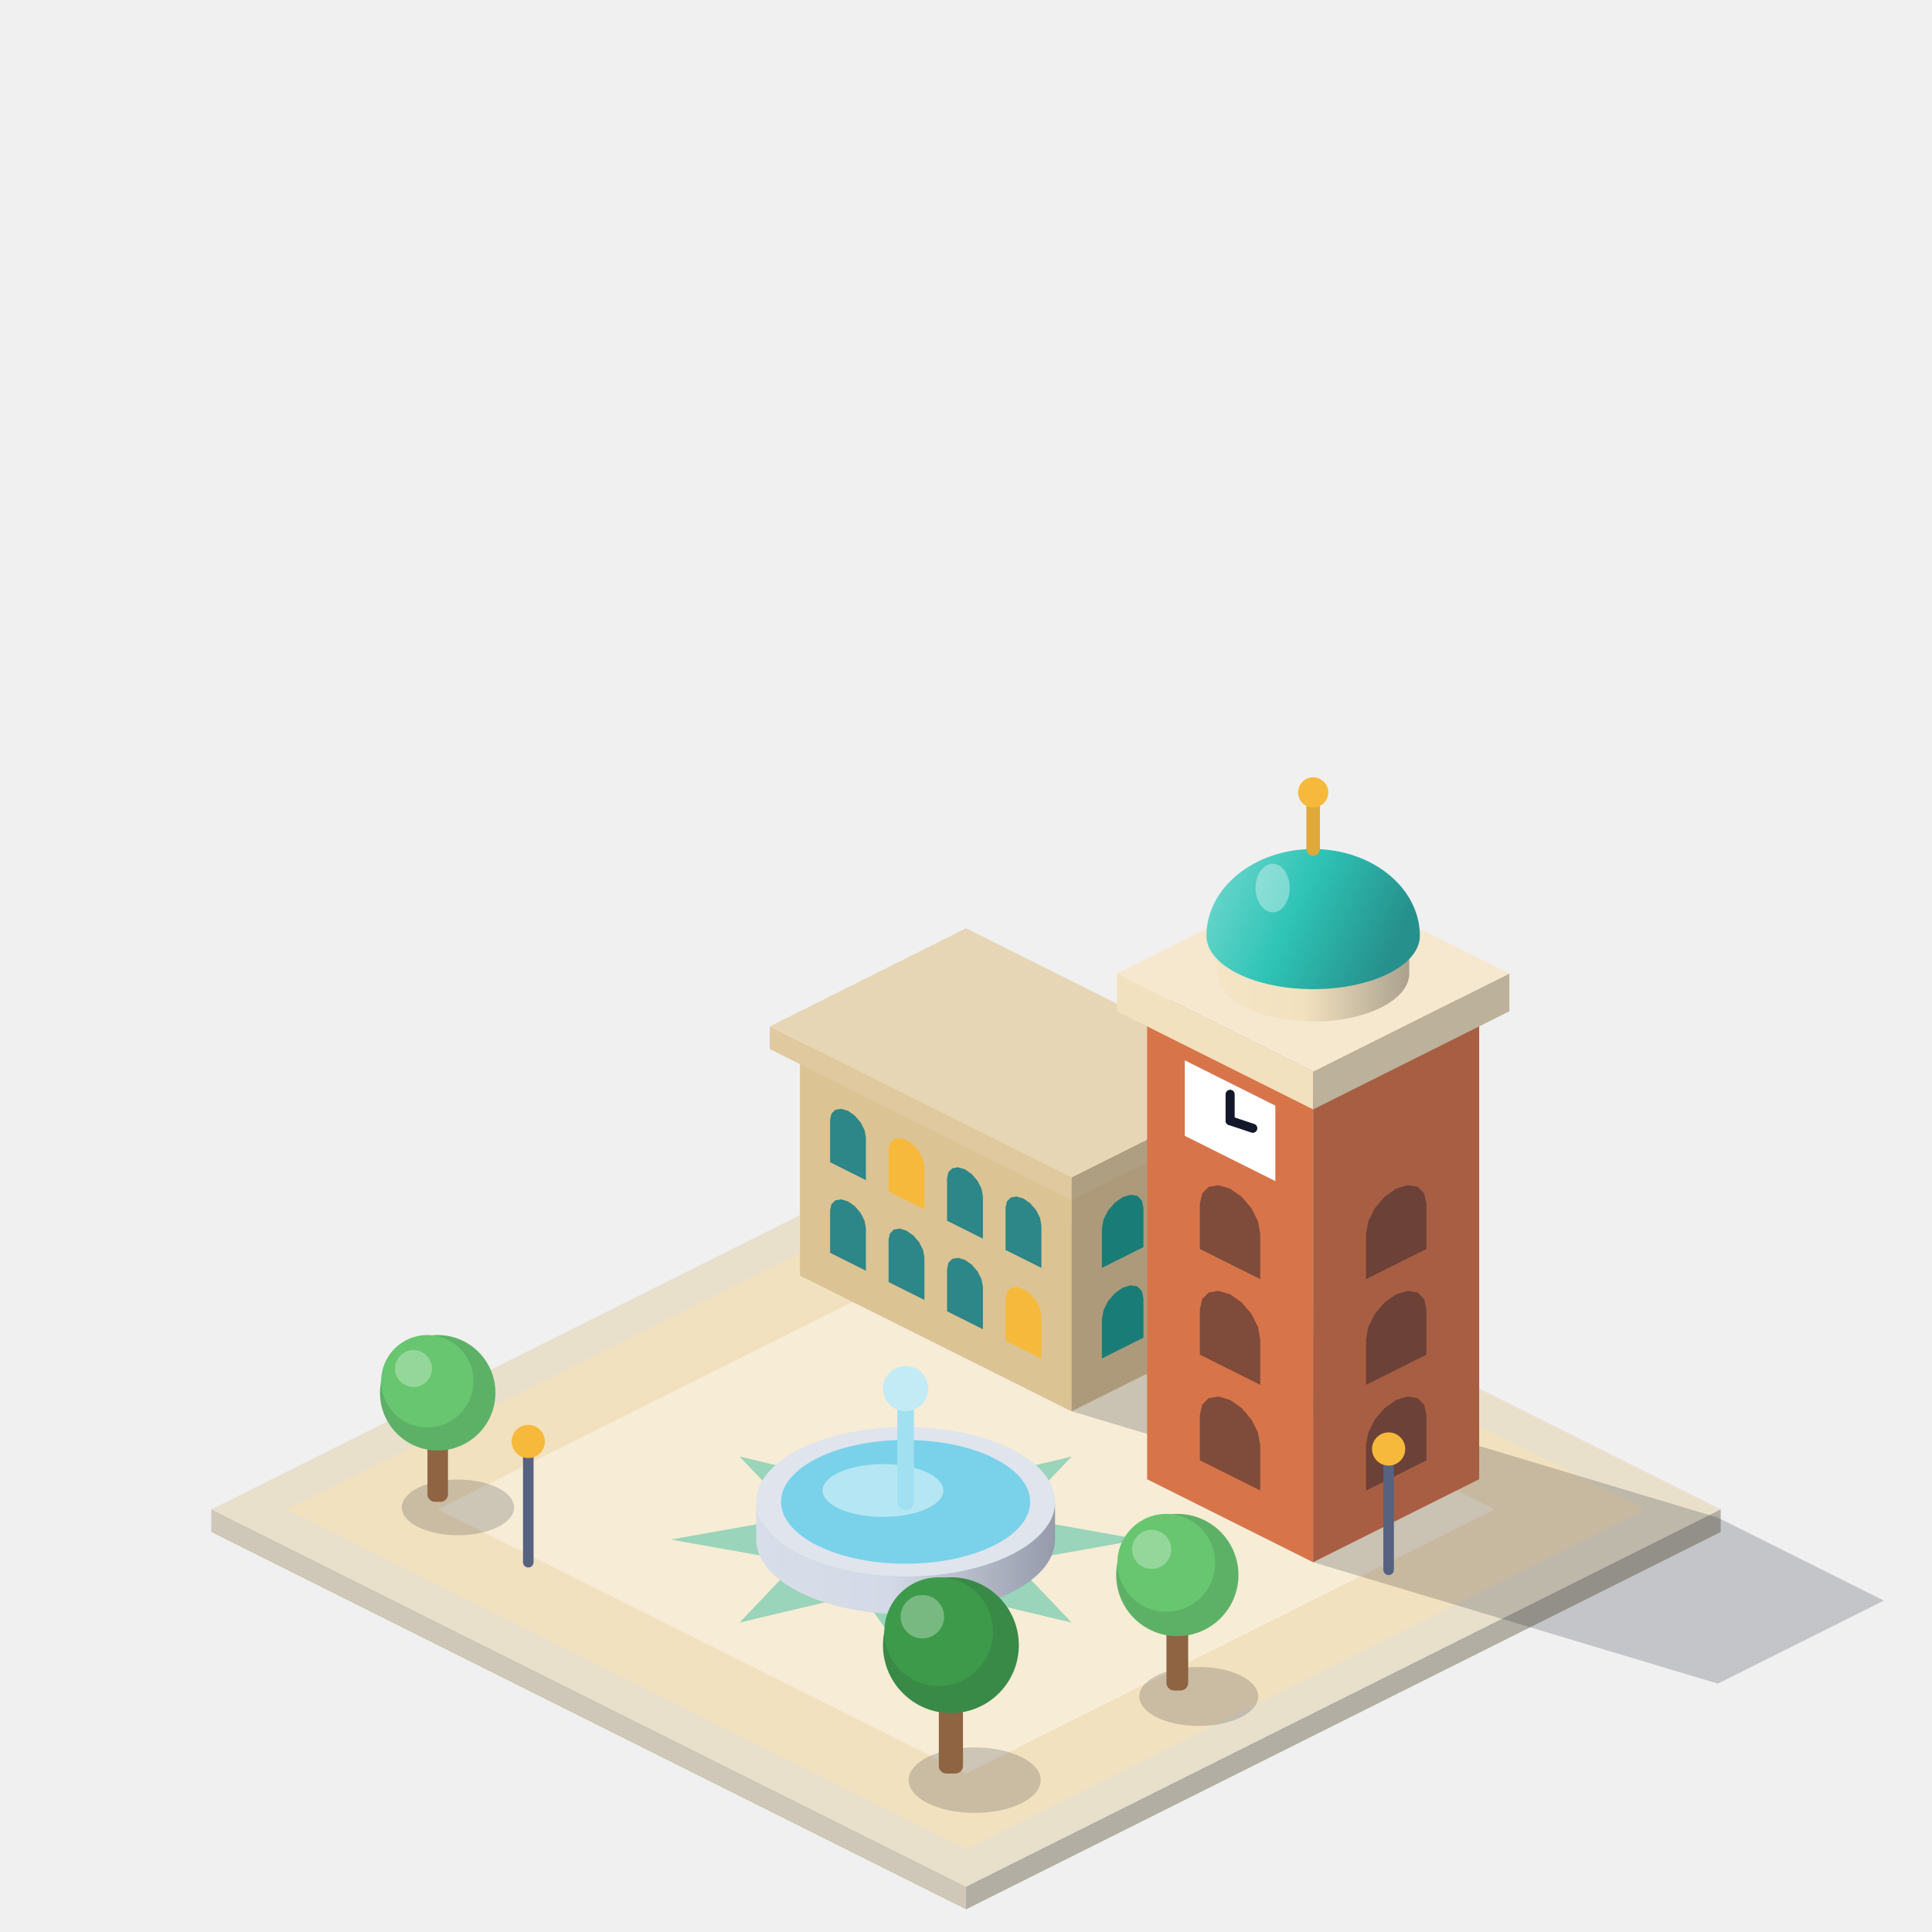
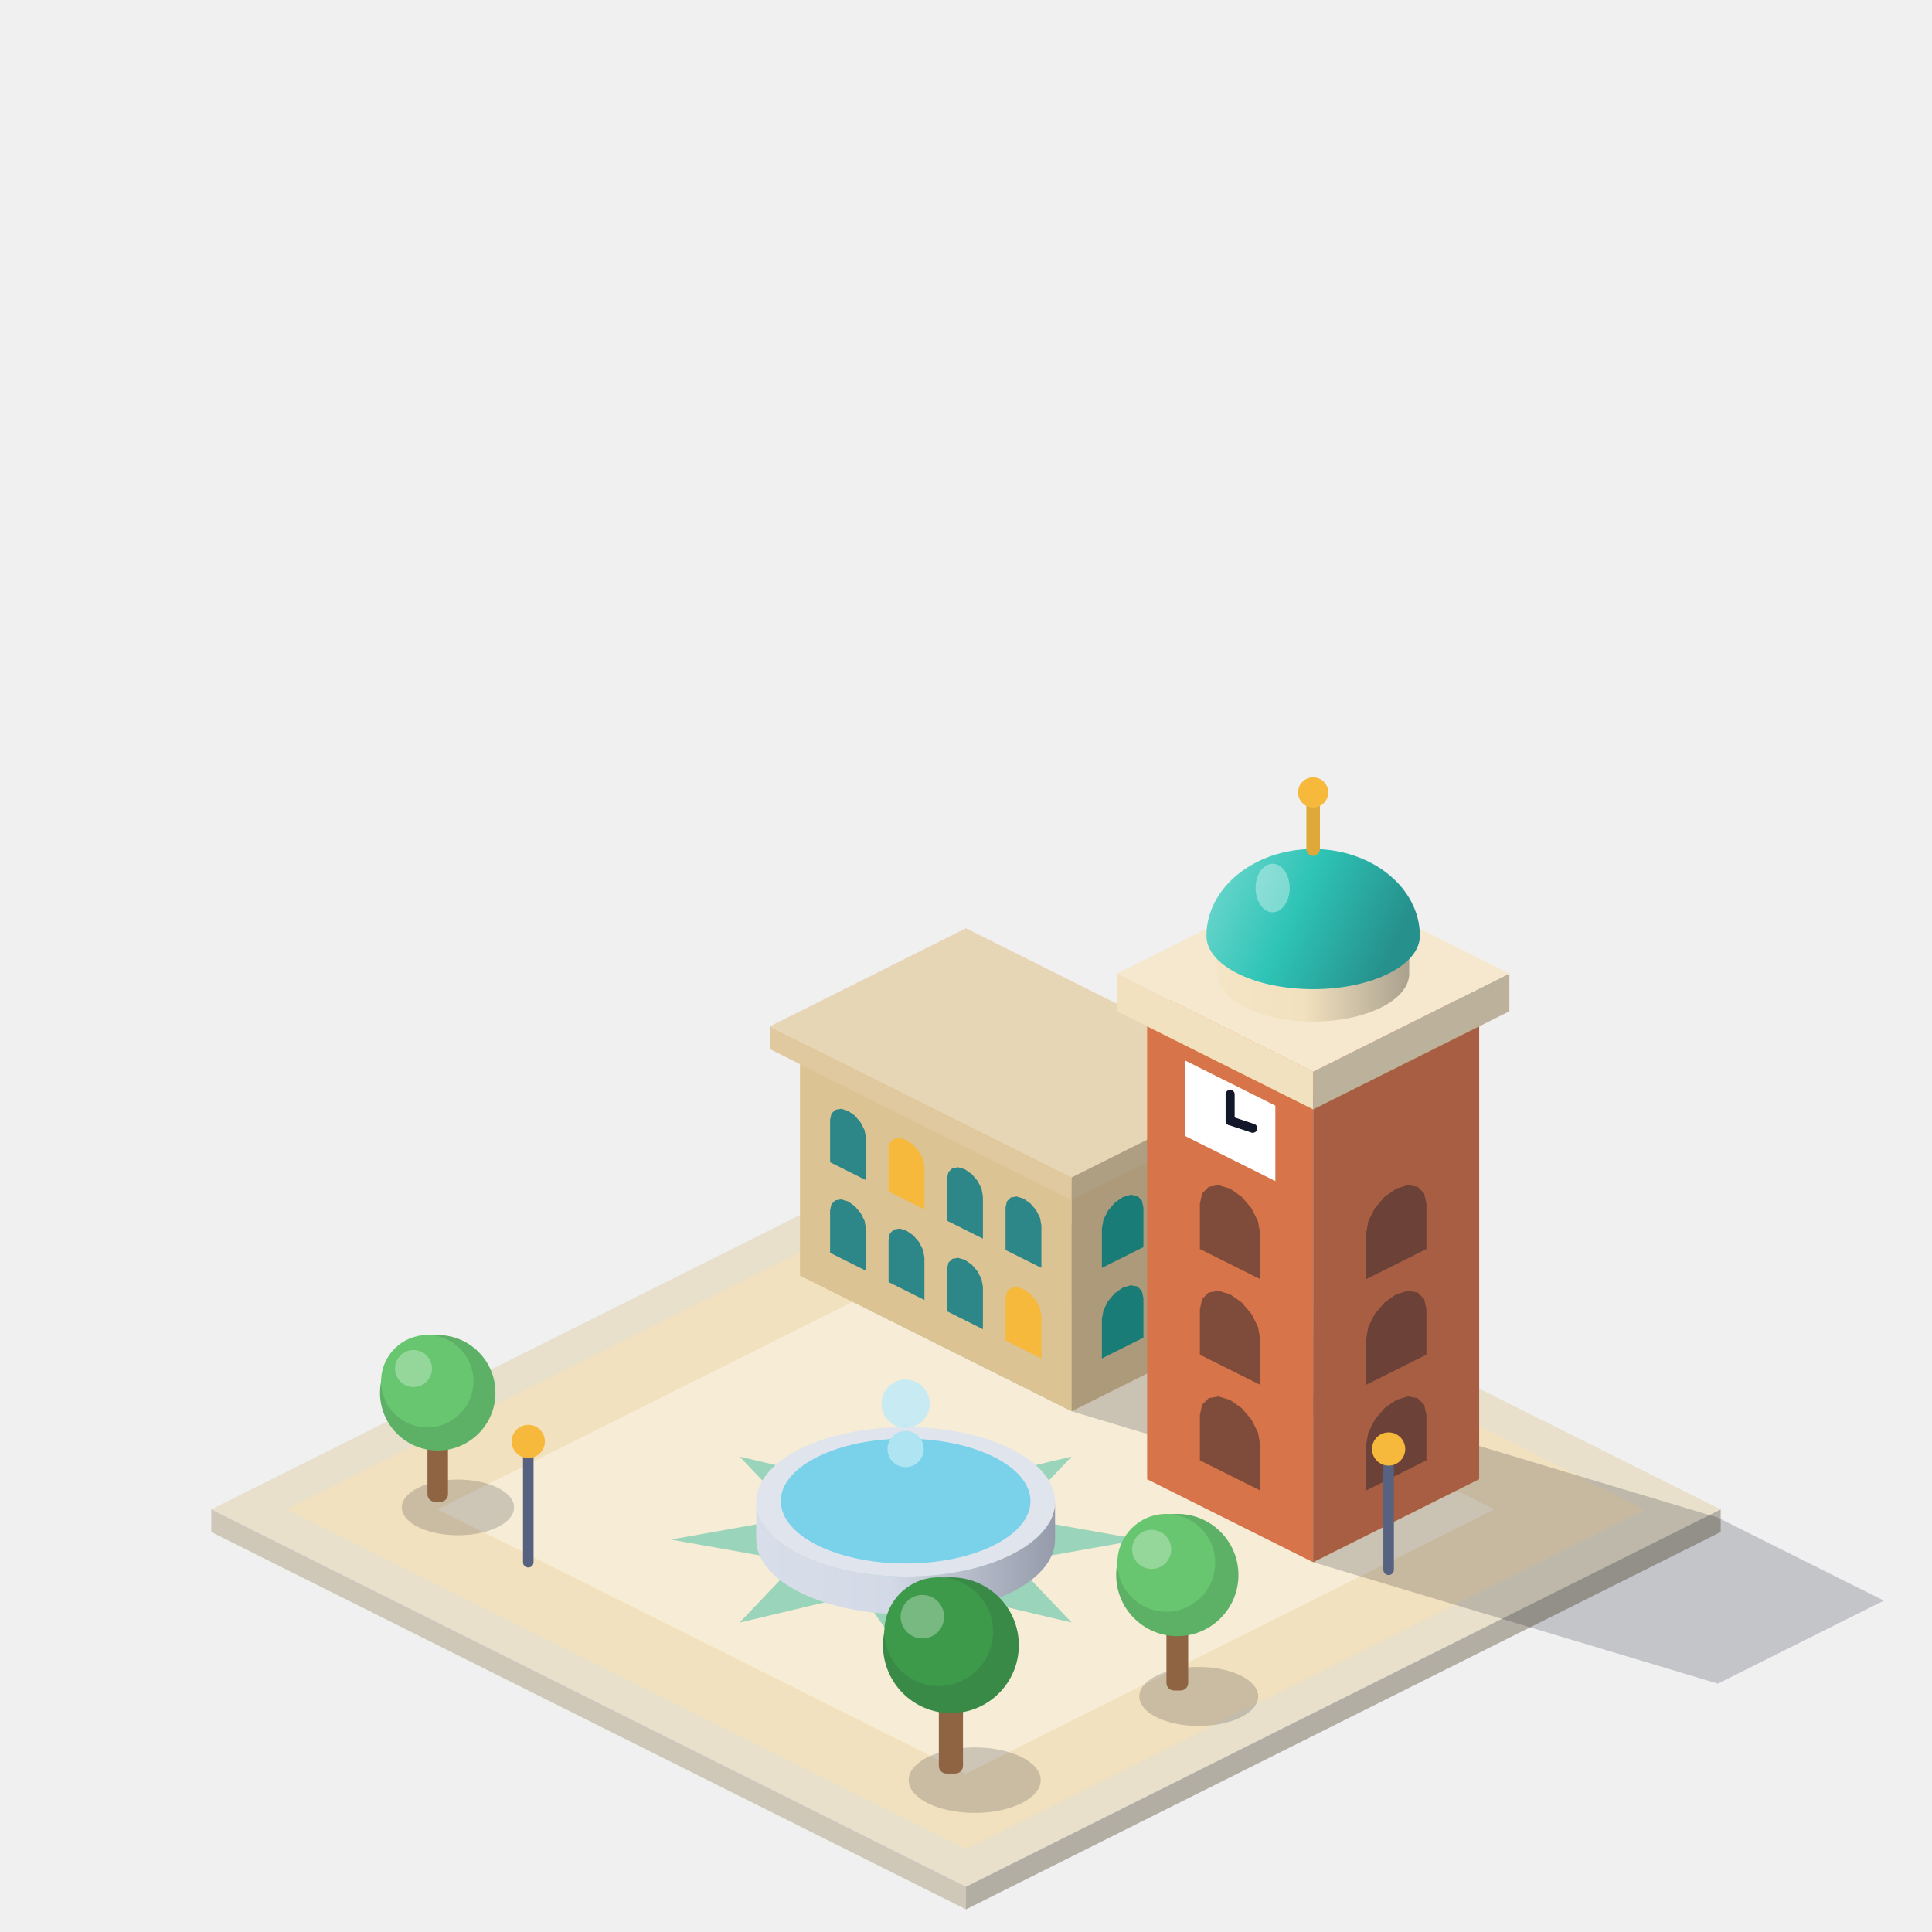
<svg xmlns="http://www.w3.org/2000/svg" width="256" height="256" viewBox="0 0 256 256">
  <defs>
    <linearGradient id="g1" x1="0" y1="0" x2="1" y2="0">
      <stop offset="0" stop-color="#F4E5C6" />
      <stop offset="0.45" stop-color="#F2E1BE" />
      <stop offset="1" stop-color="#AAA18E" />
    </linearGradient>
    <linearGradient id="g2" x1="0" y1="0" x2="1" y2="0.3">
      <stop offset="0" stop-color="#77D9D0" />
      <stop offset="0.5" stop-color="#2EC4B6" />
      <stop offset="1" stop-color="#26908C" />
    </linearGradient>
    <linearGradient id="g3" x1="0" y1="0" x2="1" y2="0">
      <stop offset="0" stop-color="#D8DEE9" />
      <stop offset="0.45" stop-color="#D3D9E6" />
      <stop offset="1" stop-color="#959BAA" />
    </linearGradient>
  </defs>
  <polygon points="128,150 228,200 128,250 28,200" fill="#E9E0CC" />
  <polygon points="28,200 128,250 128,253 28,203" fill="#CFC8B8" />
  <polygon points="228,200 128,250 128,253 228,203" fill="#B3AEA3" />
  <polygon points="128,155 218,200 128,245 38,200" fill="#F2E1BE" />
  <polygon points="128,165 198,200 128,235 58,200" fill="#F7ECD5" />
  <polygon points="142,215 125.95,211.19 120,219.56 114.05,211.19 98,215 105.63,206.98 88.89,204 105.63,201.02 98,193 114.05,196.81 120,188.44 125.95,196.81 142,193 134.37,201.02 151.11,204 134.37,206.98" fill="#9AD4BA" />
  <polygon points="106,169 128,158 148.62,164.19 184.62,182.19 162.62,193.19 142,187" fill="#121829" opacity="0.2" />
  <polygon points="106,169 142,187 142,157 106,139" fill="#DCC393" />
  <polygon points="164,176 142,187 142,157 164,146" fill="#AC9A7A" />
  <polygon points="128,128 164,146 142,157 106,139" fill="#E4D1AD" />
  <polygon points="109.99,166 114.74,168.38 114.74,162.75 114.56,161.76 114.04,160.73 113.27,159.83 112.36,159.19 111.46,158.92 110.69,159.05 110.17,159.56 109.99,160.38" fill="#2D8687" />
  <polygon points="109.99,154 114.74,156.38 114.74,150.75 114.56,149.76 114.04,148.73 113.27,147.83 112.36,147.19 111.46,146.92 110.69,147.05 110.17,147.56 109.99,148.38" fill="#2D8687" />
  <polygon points="117.74,169.88 122.49,172.25 122.49,166.63 122.31,165.63 121.79,164.6 121.02,163.7 120.11,163.07 119.21,162.79 118.44,162.92 117.92,163.44 117.74,164.25" fill="#2D8687" />
  <polygon points="117.74,157.88 122.49,160.25 122.49,154.63 122.31,153.63 121.79,152.6 121.02,151.7 120.11,151.07 119.21,150.79 118.44,150.92 117.92,151.44 117.74,152.25" fill="#F6B93B" />
  <polygon points="125.49,173.75 130.24,176.13 130.24,170.5 130.06,169.51 129.54,168.48 128.77,167.58 127.86,166.94 126.96,166.67 126.19,166.8 125.67,167.31 125.49,168.13" fill="#2D8687" />
  <polygon points="125.49,161.75 130.24,164.13 130.24,158.5 130.06,157.51 129.54,156.48 128.77,155.58 127.86,154.94 126.96,154.67 126.19,154.8 125.67,155.31 125.49,156.13" fill="#2D8687" />
  <polygon points="133.24,177.63 137.99,180 137.99,174.38 137.81,173.38 137.29,172.35 136.52,171.45 135.62,170.82 134.71,170.54 133.94,170.67 133.42,171.19 133.24,172" fill="#F6B93B" />
  <polygon points="133.24,165.63 137.99,168 137.99,162.38 137.81,161.38 137.29,160.35 136.52,159.45 135.62,158.82 134.71,158.54 133.94,158.67 133.42,159.19 133.24,160" fill="#2D8687" />
  <polygon points="160.01,173 154.51,175.75 154.51,170.5 154.72,169.35 155.32,168.16 156.21,167.12 157.26,166.38 158.31,166.06 159.2,166.21 159.8,166.81 160.01,167.75" fill="#1A7C77" />
  <polygon points="160.01,161 154.51,163.75 154.51,158.5 154.72,157.35 155.32,156.16 156.21,155.12 157.26,154.38 158.31,154.06 159.2,154.21 159.8,154.81 160.01,155.75" fill="#1A7C77" />
  <polygon points="151.51,177.25 146.01,180 146.01,174.75 146.22,173.6 146.82,172.41 147.71,171.37 148.76,170.63 149.81,170.31 150.7,170.46 151.3,171.06 151.51,172" fill="#1A7C77" />
  <polygon points="151.51,165.25 146.01,168 146.01,162.75 146.22,161.6 146.82,160.41 147.71,159.37 148.76,158.63 149.81,158.31 150.7,158.46 151.3,159.06 151.51,160" fill="#1A7C77" />
  <polygon points="102,139 142,159 142,156 102,136" fill="#E0C99E" />
  <polygon points="168,146 142,159 142,156 168,143" fill="#AF9F82" />
  <polygon points="128,123 168,143 142,156 102,136" fill="#E7D6B5" />
  <polygon points="152,196 174,185 227.62,201.09 249.62,212.09 227.62,223.09 174,207" fill="#121829" opacity="0.2" />
  <polygon points="152,196 174,207 174,145 152,134" fill="#D8744A" />
  <polygon points="196,196 174,207 174,145 196,134" fill="#A85E42" />
  <polygon points="174,123 196,134 174,145 152,134" fill="#E19575" />
  <polygon points="158.99,193.5 166.99,197.5 166.99,191.5 166.69,189.82 165.82,188.09 164.52,186.57 162.99,185.5 161.46,185.04 160.16,185.26 159.29,186.13 158.99,187.5" fill="#7F4B3B" />
  <polygon points="158.99,179.5 166.99,183.5 166.99,177.5 166.69,175.82 165.82,174.09 164.52,172.57 162.99,171.5 161.46,171.04 160.16,171.26 159.29,172.13 158.99,173.5" fill="#7F4B3B" />
  <polygon points="158.99,165.5 166.99,169.5 166.99,163.5 166.69,161.82 165.82,160.09 164.52,158.57 162.99,157.5 161.46,157.04 160.16,157.26 159.29,158.13 158.99,159.5" fill="#7F4B3B" />
  <polygon points="189.01,193.5 181.01,197.5 181.01,191.5 181.31,189.82 182.18,188.09 183.48,186.57 185.01,185.5 186.54,185.04 187.84,185.26 188.71,186.13 189.01,187.5" fill="#6B4138" />
  <polygon points="189.01,179.5 181.01,183.5 181.01,177.5 181.31,175.82 182.18,174.09 183.48,172.57 185.01,171.5 186.54,171.04 187.84,171.26 188.71,172.13 189.01,173.5" fill="#6B4138" />
  <polygon points="189.01,165.5 181.01,169.5 181.01,163.5 181.31,161.82 182.18,160.09 183.48,158.57 185.01,157.5 186.54,157.04 187.84,157.26 188.71,158.13 189.01,159.5" fill="#6B4138" />
  <polygon points="148,134 174,147 174,142 148,129" fill="#F2E1BE" />
  <polygon points="200,134 174,147 174,142 200,129" fill="#BCB19A" />
  <polygon points="174,116 200,129 174,142 148,129" fill="#F5E8CE" />
  <polygon points="156.99,150.5 168.99,156.5 168.99,146.5 156.99,140.5" fill="#FFFFFF" />
  <polyline points="163,148.5 163,145" fill="none" stroke="#121829" stroke-width="1.2" stroke-linecap="round" stroke-linejoin="round" />
  <polyline points="163,148.5 166,149.5" fill="none" stroke="#121829" stroke-width="1.2" stroke-linecap="round" stroke-linejoin="round" />
  <path d="M161.27 129.00 L161.27 124.00 A12.73 6.36 0 0 0 186.73 124.00 L186.73 129.00 A12.73 6.36 0 0 1 161.27 129.00 Z" fill="url(#g1)" />
  <ellipse cx="174" cy="124" rx="12.73" ry="6.36" fill="#F6E9D0" />
  <path d="M159.86 124.00 A14.14 11.50 0 0 1 188.14 124.00 A14.14 7.07 0 0 1 159.86 124.00 Z" fill="url(#g2)" />
  <ellipse cx="168.63" cy="117.67" rx="2.26" ry="3.22" fill="#FFFFFF" opacity="0.35" />
  <polyline points="174,112.5 174,105.5" fill="none" stroke="#DFA939" stroke-width="1.8" stroke-linecap="round" stroke-linejoin="round" />
  <circle cx="174" cy="105" r="2" fill="#F6B93B" />
  <path d="M100.20 204.00 L100.20 199.00 A19.80 9.90 0 0 0 139.80 199.00 L139.80 204.00 A19.80 9.90 0 0 1 100.20 204.00 Z" fill="url(#g3)" />
  <ellipse cx="120" cy="199" rx="19.8" ry="9.9" fill="#DFE4ED" />
-   <ellipse cx="120" cy="199" rx="16.5" ry="8.2" fill="#79D2EA" />
-   <ellipse cx="117" cy="197.5" rx="8" ry="3.5" fill="#B5E6F3" />
-   <polyline points="120,199 120,185" fill="none" stroke="#A1E0F0" stroke-width="2.2" stroke-linecap="round" stroke-linejoin="round" />
-   <circle cx="120" cy="184" r="3" fill="#C3EBF6" />
+   <ellipse cx="120" cy="198.9" rx="16.54" ry="8.27" fill="#79D2EA" />
+   <circle cx="120" cy="192" r="2.4" fill="#AFE4F2" />
+   <circle cx="120" cy="186" r="3.2" fill="#C3EBF6" opacity="0.9" />
  <polyline points="70,207 70,191" fill="none" stroke="#56627F" stroke-width="1.4" stroke-linecap="round" stroke-linejoin="round" />
  <circle cx="70" cy="191" r="2.2" fill="#F6B93B" />
  <polyline points="184,208 184,192" fill="none" stroke="#56627F" stroke-width="1.4" stroke-linecap="round" stroke-linejoin="round" />
  <circle cx="184" cy="192" r="2.2" fill="#F6B93B" />
  <ellipse cx="158.84" cy="224.79" rx="7.88" ry="3.91" fill="#121829" opacity="0.18" />
  <rect x="154.56" y="215" width="2.88" height="9" rx="1" fill="#8E6443" />
  <circle cx="156" cy="208.7" r="8.1" fill="#5DB167" />
  <circle cx="154.54" cy="207.08" r="6.48" fill="#67C66F" />
  <circle cx="152.6" cy="205.3" r="2.59" fill="#95D79A" />
  <ellipse cx="129.15" cy="235.88" rx="8.75" ry="4.34" fill="#121829" opacity="0.18" />
  <rect x="124.4" y="225" width="3.2" height="10" rx="1" fill="#8E6443" />
  <circle cx="126" cy="218" r="9" fill="#398A47" />
  <circle cx="124.38" cy="216.2" r="7.2" fill="#3E9A4B" />
  <circle cx="122.22" cy="214.22" r="2.88" fill="#78B881" />
  <ellipse cx="60.68" cy="199.74" rx="7.44" ry="3.69" fill="#121829" opacity="0.18" />
  <rect x="56.64" y="190.5" width="2.72" height="8.5" rx="1" fill="#8E6443" />
  <circle cx="58" cy="184.55" r="7.65" fill="#5DB167" />
  <circle cx="56.62" cy="183.02" r="6.12" fill="#67C66F" />
  <circle cx="54.79" cy="181.34" r="2.45" fill="#95D79A" />
</svg>
